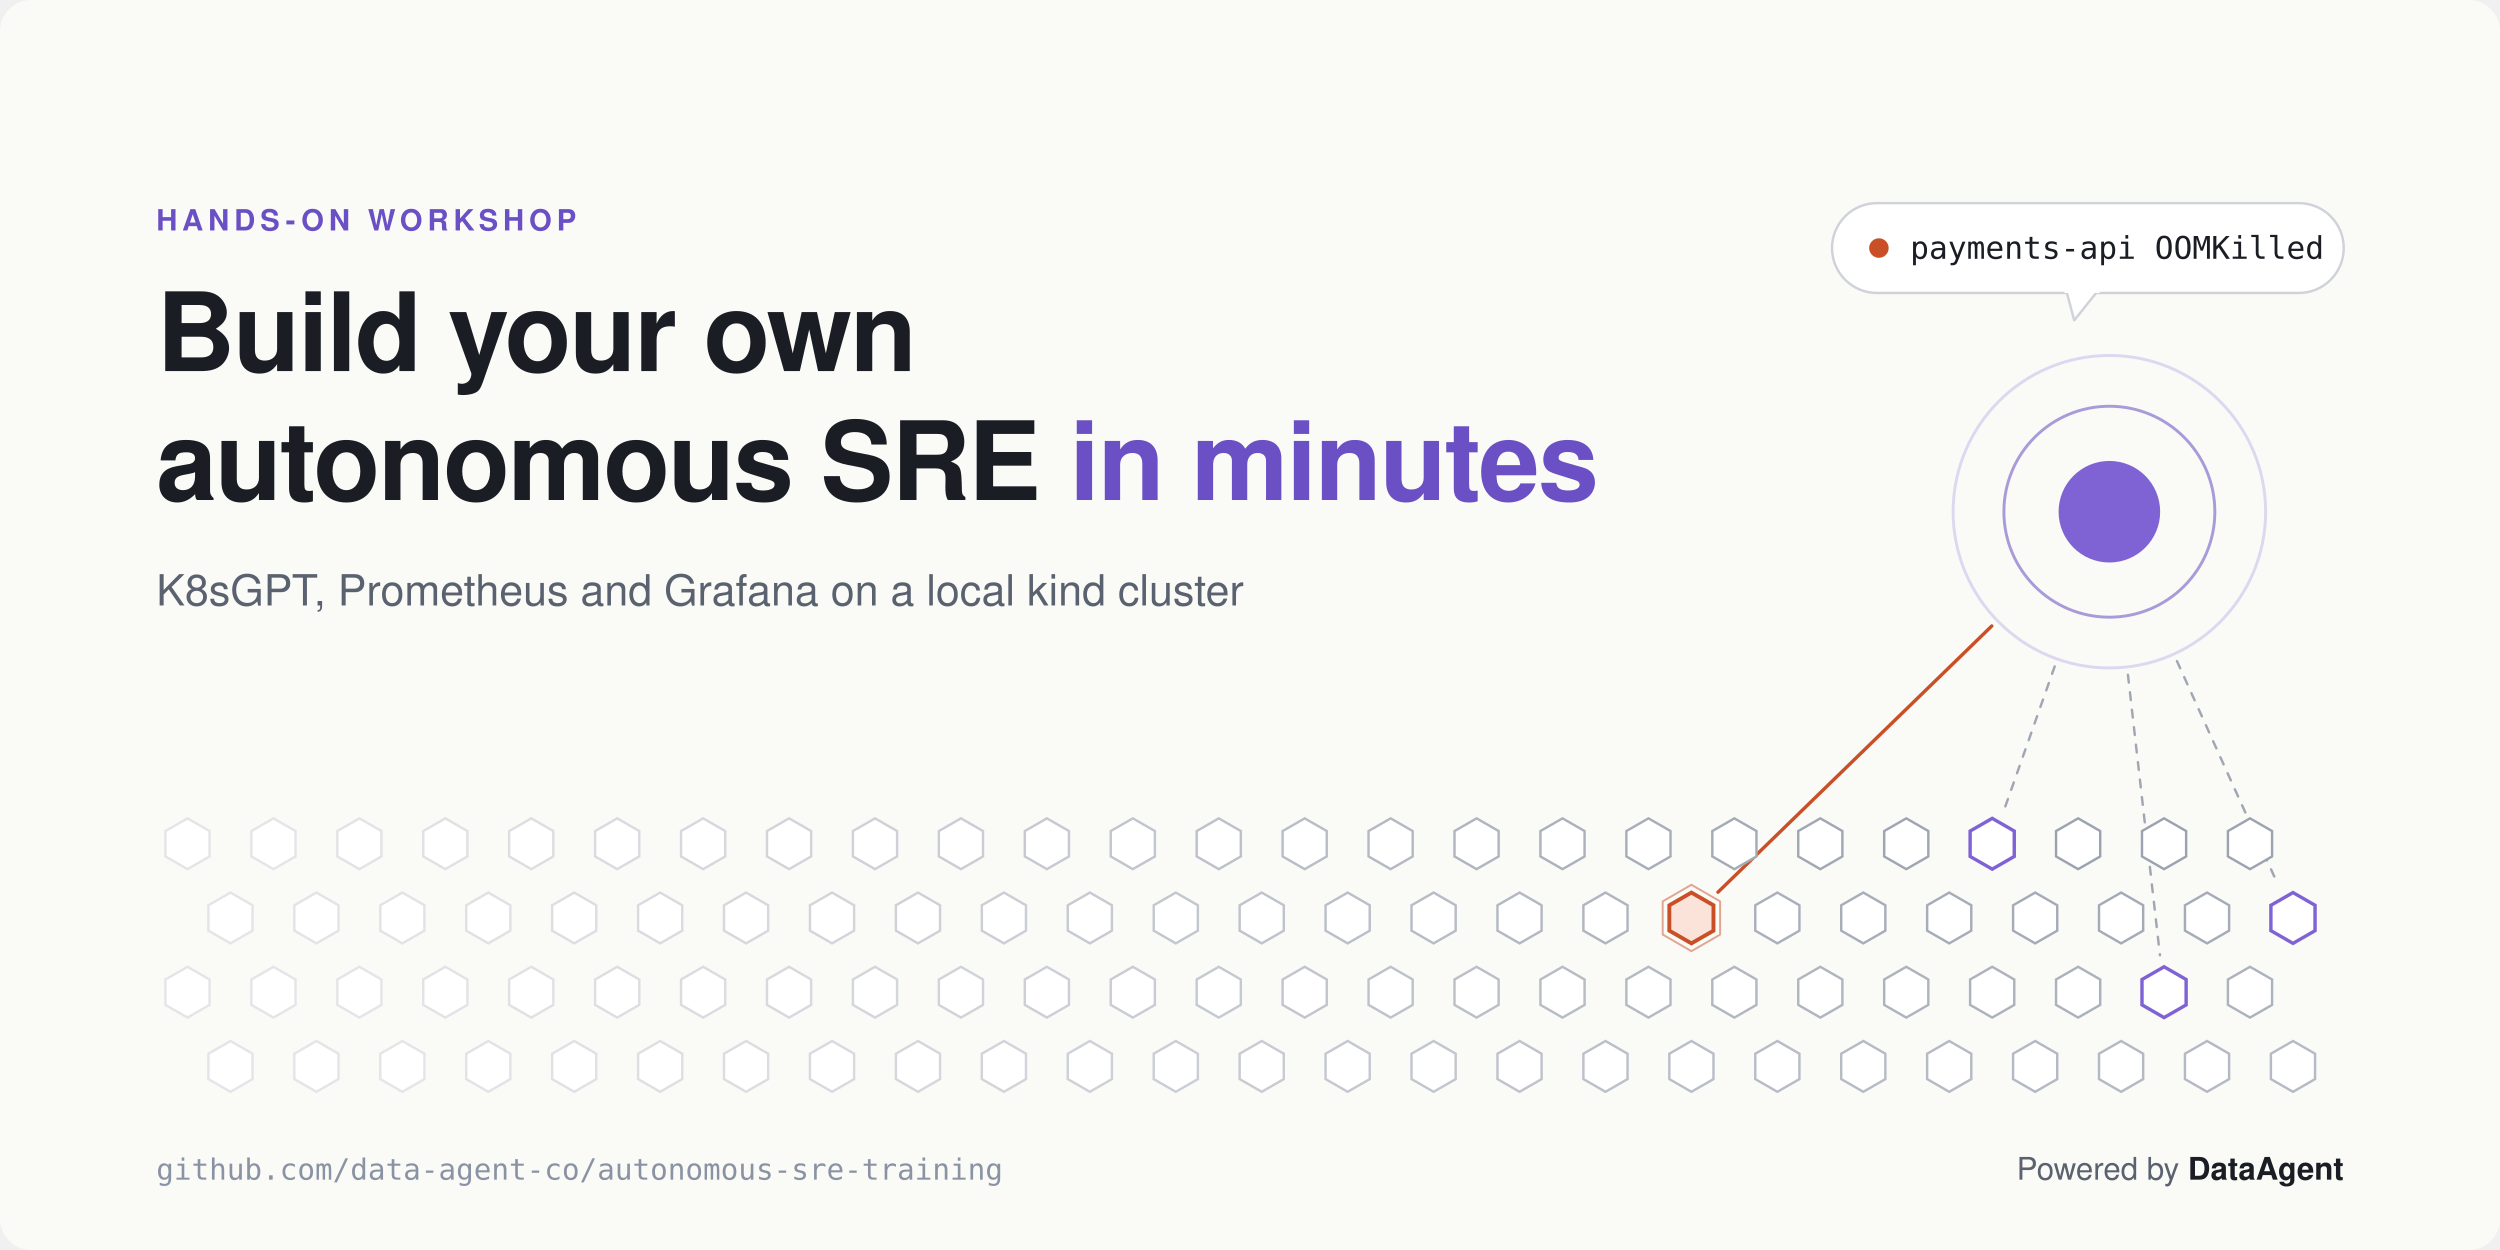
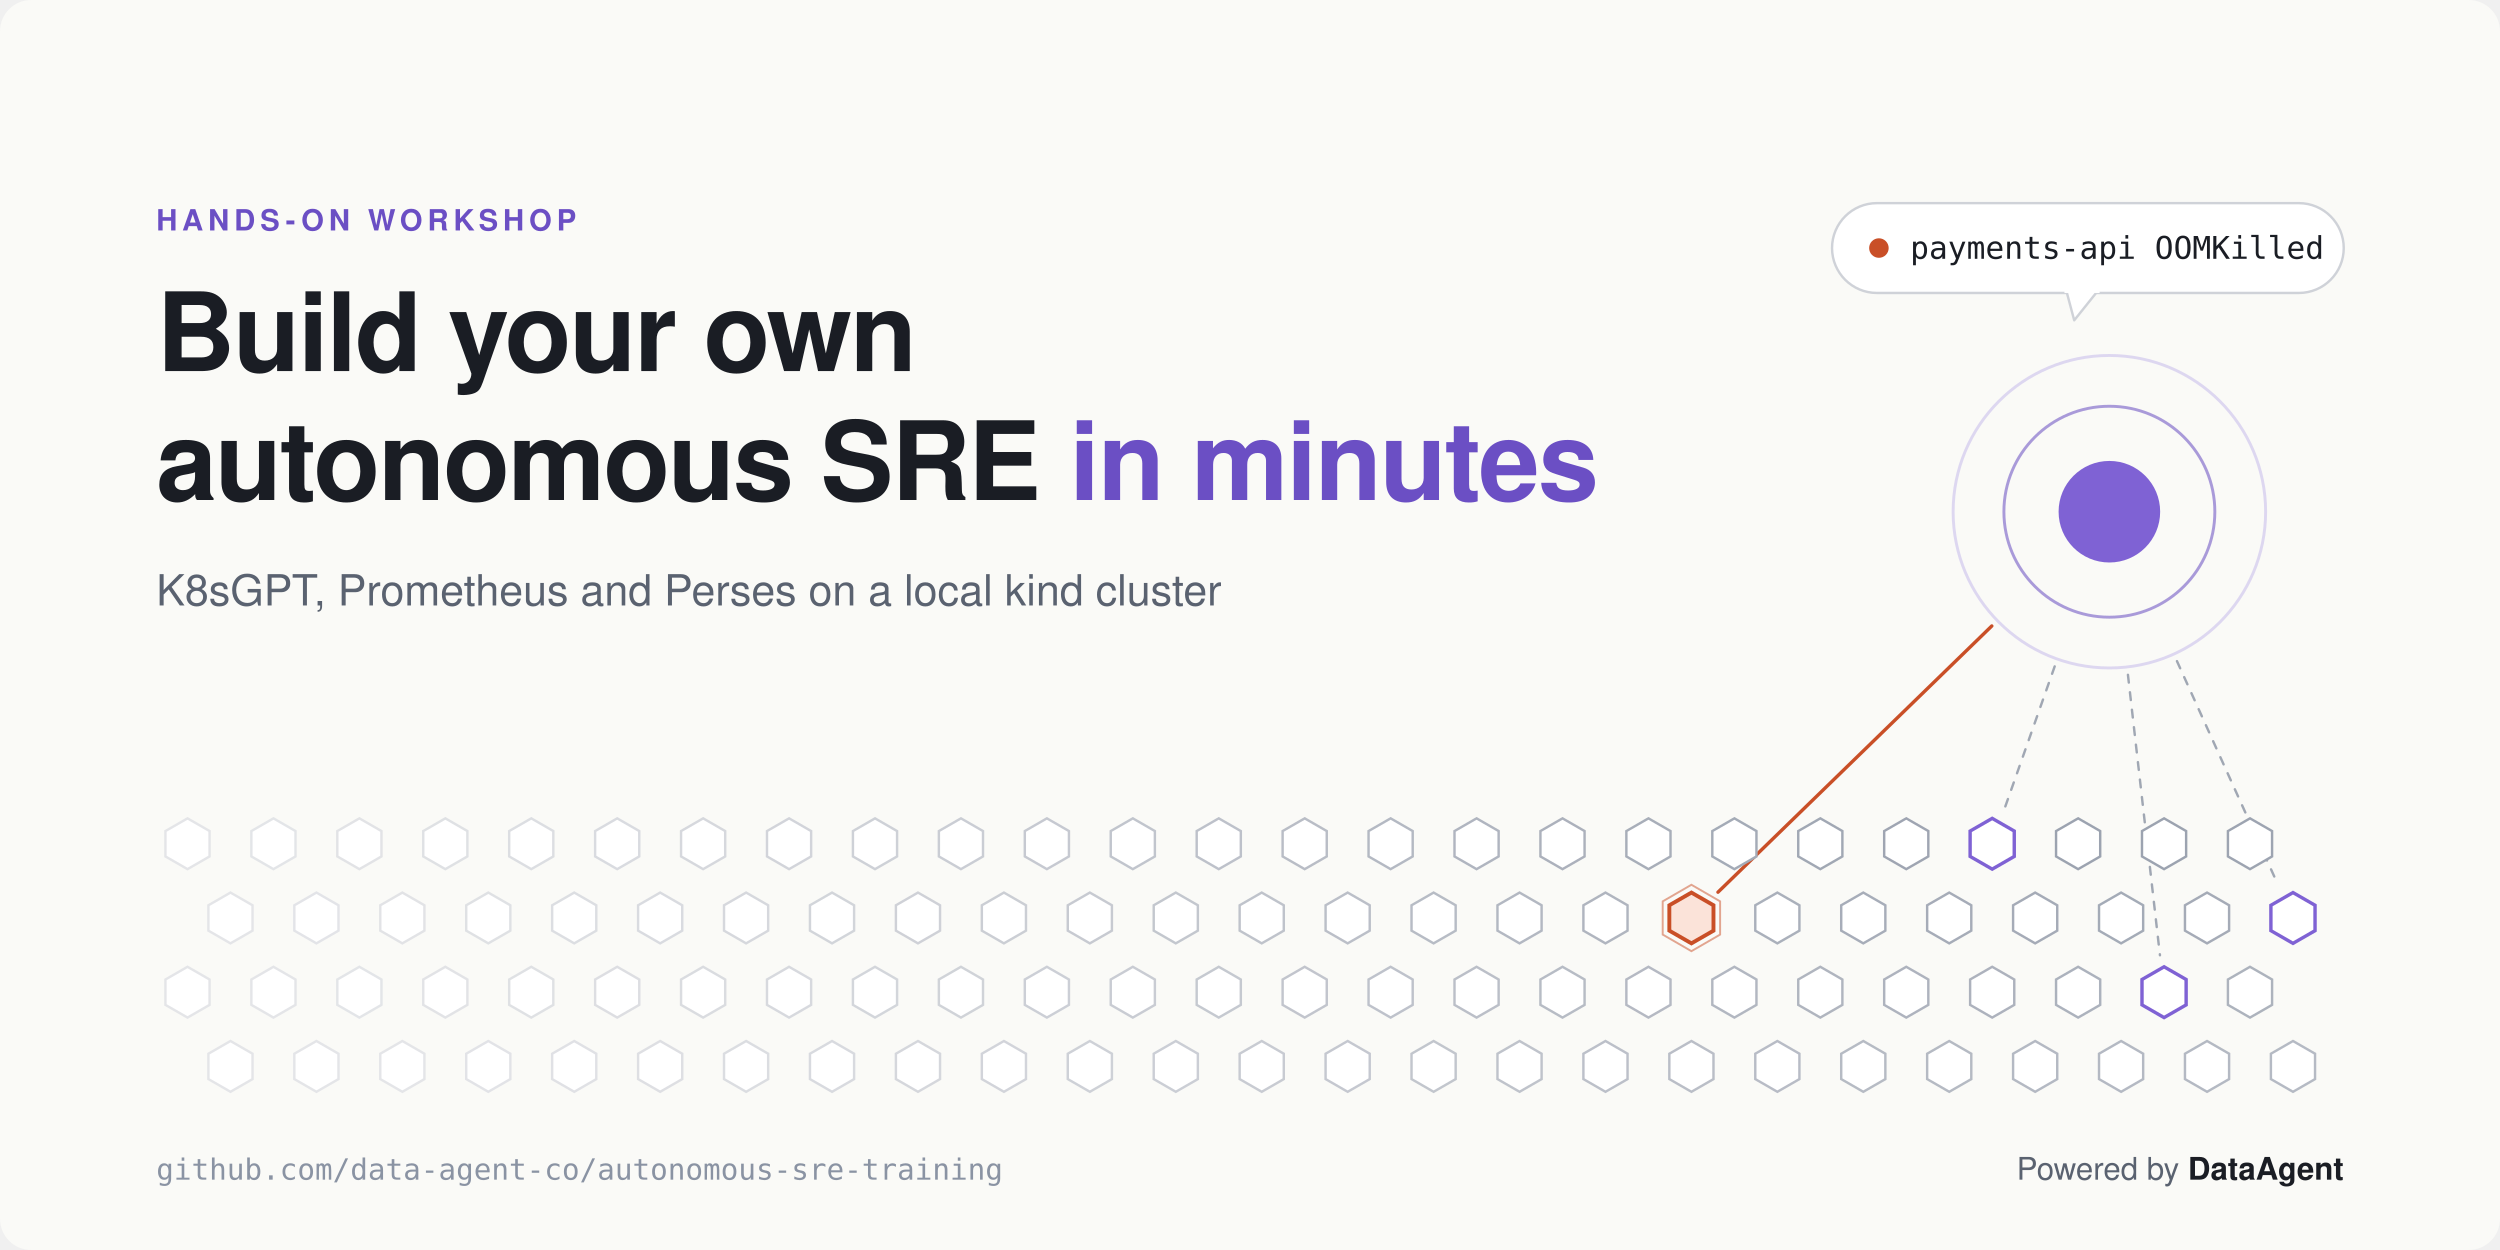
<svg xmlns="http://www.w3.org/2000/svg" width="1280" height="640" viewBox="0 0 1280 640" role="img" aria-labelledby="title desc">
  <rect width="1280" height="640" rx="16" fill="#fafaf7" />
  <line x1="1052.0" y1="341.2" x2="1026.3" y2="414.1" stroke="#a0a7b3" stroke-width="1.25" stroke-dasharray="4 5" stroke-linecap="round" />
  <line x1="1089.5" y1="345.5" x2="1105.9" y2="489.1" stroke="#a0a7b3" stroke-width="1.25" stroke-dasharray="4 5" stroke-linecap="round" />
  <line x1="1114.6" y1="338.5" x2="1166.2" y2="452.7" stroke="#a0a7b3" stroke-width="1.25" stroke-dasharray="4 5" stroke-linecap="round" />
  <line x1="1019.8" y1="320.5" x2="879.6" y2="456.8" stroke="#c94f27" stroke-width="1.75" stroke-linecap="round" />
  <polygon points="96.0,419.0 107.3,425.5 107.3,438.5 96.0,445.0 84.7,438.5 84.7,425.5" fill="#ffffff" stroke="#e4e5e8" stroke-width="1.25" />
  <polygon points="140.0,419.0 151.3,425.5 151.3,438.5 140.0,445.0 128.7,438.5 128.7,425.5" fill="#ffffff" stroke="#e3e5e8" stroke-width="1.25" />
  <polygon points="184.0,419.0 195.3,425.5 195.3,438.5 184.0,445.0 172.7,438.5 172.7,425.5" fill="#ffffff" stroke="#e2e3e6" stroke-width="1.25" />
  <polygon points="228.0,419.0 239.3,425.5 239.3,438.5 228.0,445.0 216.7,438.5 216.7,425.5" fill="#ffffff" stroke="#dfe1e4" stroke-width="1.25" />
  <polygon points="272.0,419.0 283.3,425.5 283.3,438.5 272.0,445.0 260.7,438.5 260.7,425.5" fill="#ffffff" stroke="#dcdee2" stroke-width="1.25" />
  <polygon points="316.0,419.0 327.3,425.5 327.3,438.5 316.0,445.0 304.7,438.5 304.7,425.5" fill="#ffffff" stroke="#d9dbe0" stroke-width="1.25" />
  <polygon points="360.0,419.0 371.3,425.5 371.3,438.5 360.0,445.0 348.7,438.5 348.7,425.5" fill="#ffffff" stroke="#d6d8dd" stroke-width="1.25" />
  <polygon points="404.0,419.0 415.3,425.5 415.3,438.5 404.0,445.0 392.7,438.5 392.7,425.5" fill="#ffffff" stroke="#d2d4da" stroke-width="1.25" />
  <polygon points="448.0,419.0 459.3,425.5 459.3,438.5 448.0,445.0 436.7,438.5 436.7,425.5" fill="#ffffff" stroke="#ced1d7" stroke-width="1.25" />
  <polygon points="492.0,419.0 503.3,425.5 503.3,438.5 492.0,445.0 480.7,438.5 480.7,425.5" fill="#ffffff" stroke="#cacdd4" stroke-width="1.25" />
  <polygon points="536.0,419.0 547.3,425.5 547.3,438.5 536.0,445.0 524.7,438.5 524.7,425.5" fill="#ffffff" stroke="#c6c9d1" stroke-width="1.25" />
  <polygon points="580.0,419.0 591.3,425.5 591.3,438.5 580.0,445.0 568.7,438.5 568.7,425.5" fill="#ffffff" stroke="#c1c5cd" stroke-width="1.25" />
  <polygon points="624.0,419.0 635.3,425.5 635.3,438.5 624.0,445.0 612.7,438.5 612.7,425.5" fill="#ffffff" stroke="#bdc1ca" stroke-width="1.25" />
  <polygon points="668.0,419.0 679.3,425.5 679.3,438.5 668.0,445.0 656.7,438.5 656.7,425.5" fill="#ffffff" stroke="#b9bdc6" stroke-width="1.25" />
  <polygon points="712.0,419.0 723.3,425.5 723.3,438.5 712.0,445.0 700.7,438.5 700.7,425.5" fill="#ffffff" stroke="#b4b9c3" stroke-width="1.25" />
  <polygon points="756.0,419.0 767.3,425.5 767.3,438.5 756.0,445.0 744.7,438.5 744.7,425.5" fill="#ffffff" stroke="#b0b5c0" stroke-width="1.25" />
  <polygon points="800.0,419.0 811.3,425.5 811.3,438.5 800.0,445.0 788.7,438.5 788.7,425.5" fill="#ffffff" stroke="#acb1bc" stroke-width="1.25" />
  <polygon points="844.0,419.0 855.3,425.5 855.3,438.5 844.0,445.0 832.7,438.5 832.7,425.5" fill="#ffffff" stroke="#a8aeb9" stroke-width="1.25" />
  <polygon points="888.0,419.0 899.3,425.5 899.3,438.5 888.0,445.0 876.7,438.5 876.7,425.5" fill="#ffffff" stroke="#a4abb7" stroke-width="1.25" />
  <polygon points="932.0,419.0 943.3,425.5 943.3,438.5 932.0,445.0 920.7,438.5 920.7,425.5" fill="#ffffff" stroke="#a1a8b4" stroke-width="1.25" />
  <polygon points="976.0,419.0 987.3,425.5 987.3,438.5 976.0,445.0 964.7,438.5 964.7,425.5" fill="#ffffff" stroke="#9fa5b2" stroke-width="1.25" />
  <polygon points="1064.0,419.0 1075.3,425.5 1075.3,438.5 1064.0,445.0 1052.7,438.5 1052.7,425.5" fill="#ffffff" stroke="#9ca3b0" stroke-width="1.25" />
  <polygon points="1108.0,419.0 1119.3,425.5 1119.3,438.5 1108.0,445.0 1096.7,438.5 1096.7,425.5" fill="#ffffff" stroke="#9ca3b0" stroke-width="1.25" />
  <polygon points="1152.0,419.0 1163.3,425.5 1163.3,438.5 1152.0,445.0 1140.7,438.5 1140.7,425.5" fill="#ffffff" stroke="#9da4b1" stroke-width="1.25" />
  <polygon points="118.0,457.0 129.3,463.5 129.3,476.5 118.0,483.0 106.7,476.5 106.7,463.5" fill="#ffffff" stroke="#e4e5e8" stroke-width="1.25" />
  <polygon points="162.0,457.0 173.3,463.5 173.3,476.5 162.0,483.0 150.7,476.5 150.7,463.5" fill="#ffffff" stroke="#e3e4e8" stroke-width="1.25" />
  <polygon points="206.0,457.0 217.3,463.5 217.3,476.5 206.0,483.0 194.7,476.5 194.7,463.5" fill="#ffffff" stroke="#e2e3e6" stroke-width="1.25" />
  <polygon points="250.0,457.0 261.3,463.5 261.3,476.5 250.0,483.0 238.7,476.5 238.7,463.5" fill="#ffffff" stroke="#dfe1e4" stroke-width="1.25" />
  <polygon points="294.0,457.0 305.3,463.5 305.3,476.5 294.0,483.0 282.7,476.5 282.7,463.5" fill="#ffffff" stroke="#dcdee2" stroke-width="1.25" />
  <polygon points="338.0,457.0 349.3,463.5 349.3,476.5 338.0,483.0 326.7,476.5 326.7,463.5" fill="#ffffff" stroke="#d9dbe0" stroke-width="1.25" />
  <polygon points="382.0,457.0 393.3,463.5 393.3,476.5 382.0,483.0 370.7,476.5 370.7,463.5" fill="#ffffff" stroke="#d6d8dd" stroke-width="1.25" />
  <polygon points="426.0,457.0 437.3,463.5 437.3,476.5 426.0,483.0 414.7,476.5 414.7,463.5" fill="#ffffff" stroke="#d2d5da" stroke-width="1.25" />
  <polygon points="470.0,457.0 481.3,463.5 481.3,476.5 470.0,483.0 458.7,476.5 458.7,463.5" fill="#ffffff" stroke="#cfd1d7" stroke-width="1.25" />
  <polygon points="514.0,457.0 525.3,463.5 525.3,476.5 514.0,483.0 502.7,476.5 502.7,463.5" fill="#ffffff" stroke="#cbced4" stroke-width="1.25" />
  <polygon points="558.0,457.0 569.3,463.5 569.3,476.5 558.0,483.0 546.7,476.5 546.7,463.5" fill="#ffffff" stroke="#c7cad1" stroke-width="1.25" />
  <polygon points="602.0,457.0 613.3,463.5 613.3,476.5 602.0,483.0 590.7,476.5 590.7,463.5" fill="#ffffff" stroke="#c3c7ce" stroke-width="1.25" />
  <polygon points="646.0,457.0 657.3,463.5 657.3,476.5 646.0,483.0 634.7,476.5 634.7,463.5" fill="#ffffff" stroke="#bfc3cb" stroke-width="1.25" />
  <polygon points="690.0,457.0 701.3,463.5 701.3,476.5 690.0,483.0 678.7,476.5 678.7,463.5" fill="#ffffff" stroke="#bbbfc8" stroke-width="1.25" />
  <polygon points="734.0,457.0 745.3,463.5 745.3,476.5 734.0,483.0 722.7,476.5 722.7,463.5" fill="#ffffff" stroke="#b7bcc5" stroke-width="1.25" />
  <polygon points="778.0,457.0 789.3,463.5 789.3,476.5 778.0,483.0 766.7,476.5 766.7,463.5" fill="#ffffff" stroke="#b3b8c2" stroke-width="1.25" />
  <polygon points="822.0,457.0 833.3,463.5 833.3,476.5 822.0,483.0 810.7,476.5 810.7,463.5" fill="#ffffff" stroke="#b0b5bf" stroke-width="1.25" />
  <polygon points="910.0,457.0 921.3,463.5 921.3,476.5 910.0,483.0 898.7,476.5 898.7,463.5" fill="#ffffff" stroke="#aab0bb" stroke-width="1.25" />
  <polygon points="954.0,457.0 965.3,463.5 965.3,476.5 954.0,483.0 942.7,476.5 942.7,463.5" fill="#ffffff" stroke="#a7adb9" stroke-width="1.25" />
  <polygon points="998.0,457.0 1009.3,463.5 1009.3,476.5 998.0,483.0 986.7,476.5 986.7,463.5" fill="#ffffff" stroke="#a6acb8" stroke-width="1.25" />
  <polygon points="1042.0,457.0 1053.3,463.5 1053.3,476.5 1042.0,483.0 1030.7,476.5 1030.7,463.5" fill="#ffffff" stroke="#a5abb7" stroke-width="1.25" />
  <polygon points="1086.0,457.0 1097.3,463.5 1097.3,476.5 1086.0,483.0 1074.7,476.5 1074.7,463.5" fill="#ffffff" stroke="#a4abb7" stroke-width="1.25" />
  <polygon points="1130.0,457.0 1141.3,463.5 1141.3,476.5 1130.0,483.0 1118.7,476.5 1118.7,463.5" fill="#ffffff" stroke="#a5abb7" stroke-width="1.25" />
  <polygon points="96.0,495.0 107.3,501.5 107.3,514.5 96.0,521.0 84.7,514.5 84.7,501.5" fill="#ffffff" stroke="#e4e5e8" stroke-width="1.25" />
  <polygon points="140.0,495.0 151.3,501.5 151.3,514.5 140.0,521.0 128.7,514.5 128.7,501.5" fill="#ffffff" stroke="#e4e5e8" stroke-width="1.25" />
  <polygon points="184.0,495.0 195.3,501.5 195.3,514.5 184.0,521.0 172.7,514.5 172.7,501.5" fill="#ffffff" stroke="#e3e5e8" stroke-width="1.25" />
  <polygon points="228.0,495.0 239.3,501.5 239.3,514.5 228.0,521.0 216.7,514.5 216.7,501.5" fill="#ffffff" stroke="#e2e3e6" stroke-width="1.25" />
  <polygon points="272.0,495.0 283.3,501.5 283.3,514.5 272.0,521.0 260.7,514.5 260.7,501.5" fill="#ffffff" stroke="#dfe1e4" stroke-width="1.25" />
  <polygon points="316.0,495.0 327.3,501.5 327.3,514.5 316.0,521.0 304.7,514.5 304.7,501.5" fill="#ffffff" stroke="#dddee2" stroke-width="1.25" />
  <polygon points="360.0,495.0 371.3,501.5 371.3,514.5 360.0,521.0 348.7,514.5 348.7,501.5" fill="#ffffff" stroke="#dadce0" stroke-width="1.25" />
  <polygon points="404.0,495.0 415.3,501.5 415.3,514.5 404.0,521.0 392.7,514.5 392.7,501.5" fill="#ffffff" stroke="#d7d9de" stroke-width="1.25" />
  <polygon points="448.0,495.0 459.3,501.5 459.3,514.5 448.0,521.0 436.7,514.5 436.7,501.5" fill="#ffffff" stroke="#d3d6db" stroke-width="1.25" />
  <polygon points="492.0,495.0 503.3,501.5 503.3,514.5 492.0,521.0 480.7,514.5 480.7,501.5" fill="#ffffff" stroke="#d0d3d8" stroke-width="1.25" />
  <polygon points="536.0,495.0 547.3,501.5 547.3,514.5 536.0,521.0 524.7,514.5 524.7,501.5" fill="#ffffff" stroke="#cccfd6" stroke-width="1.25" />
  <polygon points="580.0,495.0 591.3,501.5 591.3,514.5 580.0,521.0 568.7,514.5 568.7,501.5" fill="#ffffff" stroke="#c9ccd3" stroke-width="1.25" />
  <polygon points="624.0,495.0 635.3,501.5 635.3,514.5 624.0,521.0 612.7,514.5 612.7,501.5" fill="#ffffff" stroke="#c5c9d0" stroke-width="1.25" />
  <polygon points="668.0,495.0 679.3,501.5 679.3,514.5 668.0,521.0 656.7,514.5 656.7,501.5" fill="#ffffff" stroke="#c2c5cd" stroke-width="1.25" />
  <polygon points="712.0,495.0 723.3,501.5 723.3,514.5 712.0,521.0 700.7,514.5 700.7,501.5" fill="#ffffff" stroke="#bec2cb" stroke-width="1.25" />
  <polygon points="756.0,495.0 767.3,501.5 767.3,514.5 756.0,521.0 744.7,514.5 744.7,501.5" fill="#ffffff" stroke="#bbbfc8" stroke-width="1.25" />
  <polygon points="800.0,495.0 811.3,501.5 811.3,514.5 800.0,521.0 788.7,514.5 788.7,501.5" fill="#ffffff" stroke="#b7bcc5" stroke-width="1.25" />
  <polygon points="844.0,495.0 855.3,501.5 855.3,514.5 844.0,521.0 832.7,514.5 832.7,501.5" fill="#ffffff" stroke="#b5b9c3" stroke-width="1.25" />
  <polygon points="888.0,495.0 899.3,501.5 899.3,514.5 888.0,521.0 876.7,514.5 876.7,501.5" fill="#ffffff" stroke="#b2b7c1" stroke-width="1.25" />
  <polygon points="932.0,495.0 943.3,501.5 943.3,514.5 932.0,521.0 920.7,514.5 920.7,501.5" fill="#ffffff" stroke="#b0b5bf" stroke-width="1.25" />
  <polygon points="976.0,495.0 987.3,501.5 987.3,514.5 976.0,521.0 964.7,514.5 964.7,501.5" fill="#ffffff" stroke="#aeb3be" stroke-width="1.25" />
  <polygon points="1020.0,495.0 1031.3,501.5 1031.3,514.5 1020.0,521.0 1008.7,514.5 1008.7,501.5" fill="#ffffff" stroke="#adb2bd" stroke-width="1.25" />
  <polygon points="1064.0,495.0 1075.3,501.5 1075.3,514.5 1064.0,521.0 1052.7,514.5 1052.7,501.5" fill="#ffffff" stroke="#acb2bd" stroke-width="1.25" />
  <polygon points="1152.0,495.0 1163.3,501.5 1163.3,514.5 1152.0,521.0 1140.7,514.5 1140.7,501.5" fill="#ffffff" stroke="#adb3bd" stroke-width="1.25" />
  <polygon points="118.0,533.0 129.3,539.5 129.3,552.5 118.0,559.0 106.7,552.5 106.7,539.5" fill="#ffffff" stroke="#e4e5e8" stroke-width="1.25" />
  <polygon points="162.0,533.0 173.3,539.5 173.3,552.5 162.0,559.0 150.7,552.5 150.7,539.5" fill="#ffffff" stroke="#e4e5e8" stroke-width="1.25" />
  <polygon points="206.0,533.0 217.3,539.5 217.3,552.5 206.0,559.0 194.7,552.5 194.7,539.5" fill="#ffffff" stroke="#e4e5e8" stroke-width="1.25" />
  <polygon points="250.0,533.0 261.3,539.5 261.3,552.5 250.0,559.0 238.7,552.5 238.7,539.5" fill="#ffffff" stroke="#e2e3e7" stroke-width="1.25" />
  <polygon points="294.0,533.0 305.3,539.5 305.3,552.5 294.0,559.0 282.7,552.5 282.7,539.5" fill="#ffffff" stroke="#e0e1e5" stroke-width="1.25" />
  <polygon points="338.0,533.0 349.3,539.5 349.3,552.5 338.0,559.0 326.7,552.5 326.7,539.5" fill="#ffffff" stroke="#dedfe3" stroke-width="1.25" />
  <polygon points="382.0,533.0 393.3,539.5 393.3,552.5 382.0,559.0 370.7,552.5 370.7,539.5" fill="#ffffff" stroke="#dbdde1" stroke-width="1.25" />
  <polygon points="426.0,533.0 437.3,539.5 437.3,552.5 426.0,559.0 414.7,552.5 414.7,539.5" fill="#ffffff" stroke="#d8dadf" stroke-width="1.25" />
  <polygon points="470.0,533.0 481.3,539.5 481.3,552.5 470.0,559.0 458.7,552.5 458.7,539.5" fill="#ffffff" stroke="#d5d7dc" stroke-width="1.25" />
  <polygon points="514.0,533.0 525.3,539.5 525.3,552.5 514.0,559.0 502.7,552.5 502.7,539.5" fill="#ffffff" stroke="#d2d4da" stroke-width="1.25" />
  <polygon points="558.0,533.0 569.3,539.5 569.3,552.5 558.0,559.0 546.7,552.5 546.7,539.5" fill="#ffffff" stroke="#ced1d7" stroke-width="1.25" />
  <polygon points="602.0,533.0 613.3,539.5 613.3,552.5 602.0,559.0 590.7,552.5 590.7,539.5" fill="#ffffff" stroke="#cbced5" stroke-width="1.25" />
  <polygon points="646.0,533.0 657.3,539.5 657.3,552.5 646.0,559.0 634.7,552.5 634.7,539.5" fill="#ffffff" stroke="#c8cbd2" stroke-width="1.25" />
  <polygon points="690.0,533.0 701.3,539.5 701.3,552.5 690.0,559.0 678.7,552.5 678.7,539.5" fill="#ffffff" stroke="#c5c8d0" stroke-width="1.25" />
  <polygon points="734.0,533.0 745.3,539.5 745.3,552.5 734.0,559.0 722.7,552.5 722.7,539.5" fill="#ffffff" stroke="#c2c6cd" stroke-width="1.25" />
  <polygon points="778.0,533.0 789.3,539.5 789.3,552.5 778.0,559.0 766.7,552.5 766.7,539.5" fill="#ffffff" stroke="#bfc3cb" stroke-width="1.25" />
  <polygon points="822.0,533.0 833.3,539.5 833.3,552.5 822.0,559.0 810.7,552.5 810.7,539.5" fill="#ffffff" stroke="#bcc0c9" stroke-width="1.25" />
  <polygon points="866.0,533.0 877.3,539.5 877.3,552.5 866.0,559.0 854.7,552.5 854.7,539.5" fill="#ffffff" stroke="#babec7" stroke-width="1.25" />
  <polygon points="910.0,533.0 921.3,539.5 921.3,552.5 910.0,559.0 898.7,552.5 898.7,539.5" fill="#ffffff" stroke="#b8bcc6" stroke-width="1.25" />
  <polygon points="954.0,533.0 965.3,539.5 965.3,552.5 954.0,559.0 942.7,552.5 942.7,539.5" fill="#ffffff" stroke="#b6bbc4" stroke-width="1.25" />
  <polygon points="998.0,533.0 1009.3,539.5 1009.3,552.5 998.0,559.0 986.7,552.5 986.7,539.5" fill="#ffffff" stroke="#b5bac3" stroke-width="1.25" />
  <polygon points="1042.0,533.0 1053.3,539.5 1053.3,552.5 1042.0,559.0 1030.7,552.5 1030.7,539.5" fill="#ffffff" stroke="#b4b9c3" stroke-width="1.25" />
  <polygon points="1086.0,533.0 1097.3,539.5 1097.3,552.5 1086.0,559.0 1074.7,552.5 1074.7,539.5" fill="#ffffff" stroke="#b4b9c3" stroke-width="1.25" />
  <polygon points="1130.0,533.0 1141.3,539.5 1141.3,552.5 1130.0,559.0 1118.7,552.5 1118.7,539.5" fill="#ffffff" stroke="#b4b9c3" stroke-width="1.25" />
  <polygon points="1174.0,533.0 1185.3,539.5 1185.3,552.5 1174.0,559.0 1162.7,552.5 1162.7,539.5" fill="#ffffff" stroke="#b5bac4" stroke-width="1.25" />
  <polygon points="1020.0,419.0 1031.3,425.5 1031.3,438.5 1020.0,445.0 1008.7,438.5 1008.7,425.5" fill="#ffffff" stroke="#7f62d4" stroke-width="1.75" />
  <polygon points="1108.0,495.0 1119.3,501.5 1119.3,514.5 1108.0,521.0 1096.7,514.5 1096.7,501.5" fill="#ffffff" stroke="#7f62d4" stroke-width="1.75" />
  <polygon points="1174.0,457.0 1185.3,463.5 1185.3,476.5 1174.0,483.0 1162.7,476.5 1162.7,463.5" fill="#ffffff" stroke="#7f62d4" stroke-width="1.75" />
  <polygon points="866.0,453.0 880.7,461.5 880.7,478.5 866.0,487.0 851.3,478.5 851.3,461.5" fill="none" stroke="#c94f27" stroke-width="1" opacity="0.5" />
  <polygon points="866.0,457.0 877.3,463.5 877.3,476.5 866.0,483.0 854.7,476.5 854.7,463.5" fill="#fbe3d9" stroke="#c94f27" stroke-width="2" />
  <circle cx="1080" cy="262" r="80" fill="none" stroke="#ddd7f0" stroke-width="1.5" />
  <circle cx="1080" cy="262" r="54" fill="none" stroke="#a99ad9" stroke-width="1.5" />
  <circle cx="1080" cy="262" r="26" fill="#7f62d4" />
  <rect x="938" y="104" width="262" height="46" rx="23" fill="#ffffff" stroke="#cfd2d8" stroke-width="1.25" />
  <path d="M1058 149 L1074 149 L1062 164 Z" fill="#ffffff" stroke="#cfd2d8" stroke-width="1.25" stroke-linejoin="round" />
  <rect x="1057" y="147" width="18" height="3" fill="#ffffff" />
  <circle cx="962" cy="127.0" r="5" fill="#c94f27" />
  <text x="978" y="132.5" fill="#1a1d24" font-family="ui-monospace, SFMono-Regular, Menlo, Consolas, monospace" font-size="16">payments-api OOMKilled</text>
  <text x="80" y="118" fill="#6b4fc4" font-family="-apple-system, BlinkMacSystemFont, 'Segoe UI', Helvetica, Arial, sans-serif" font-size="15" font-weight="600" letter-spacing="2.5">HANDS-ON WORKSHOP</text>
  <text x="80" y="190" fill="#1a1d24" font-family="-apple-system, BlinkMacSystemFont, 'Segoe UI', Helvetica, Arial, sans-serif" font-size="56" font-weight="700" letter-spacing="-1">Build your own</text>
  <text x="80" y="256" fill="#1a1d24" font-family="-apple-system, BlinkMacSystemFont, 'Segoe UI', Helvetica, Arial, sans-serif" font-size="56" font-weight="700" letter-spacing="-1">autonomous SRE <tspan fill="#6b4fc4">in minutes</tspan>
  </text>
-   <text x="80" y="310" fill="#5a6270" font-family="-apple-system, BlinkMacSystemFont, 'Segoe UI', Helvetica, Arial, sans-serif" font-size="22">K8sGPT, Prometheus and Grafana on a local kind cluster</text>
+   <text x="80" y="310" fill="#5a6270" font-family="-apple-system, BlinkMacSystemFont, 'Segoe UI', Helvetica, Arial, sans-serif" font-size="22">K8sGPT, Prometheus and Perses on a local kind cluster</text>
  <text x="80" y="604" fill="#8a93a3" font-family="ui-monospace, SFMono-Regular, Menlo, Consolas, monospace" font-size="15">github.com/data-agent-co/autonomous-sre-training</text>
  <text x="1200" y="604" fill="#5a6270" font-family="-apple-system, BlinkMacSystemFont, 'Segoe UI', Helvetica, Arial, sans-serif" font-size="16" text-anchor="end">Powered by <tspan fill="#1a1d24" font-weight="600">DataAgent</tspan>
  </text>
</svg>
